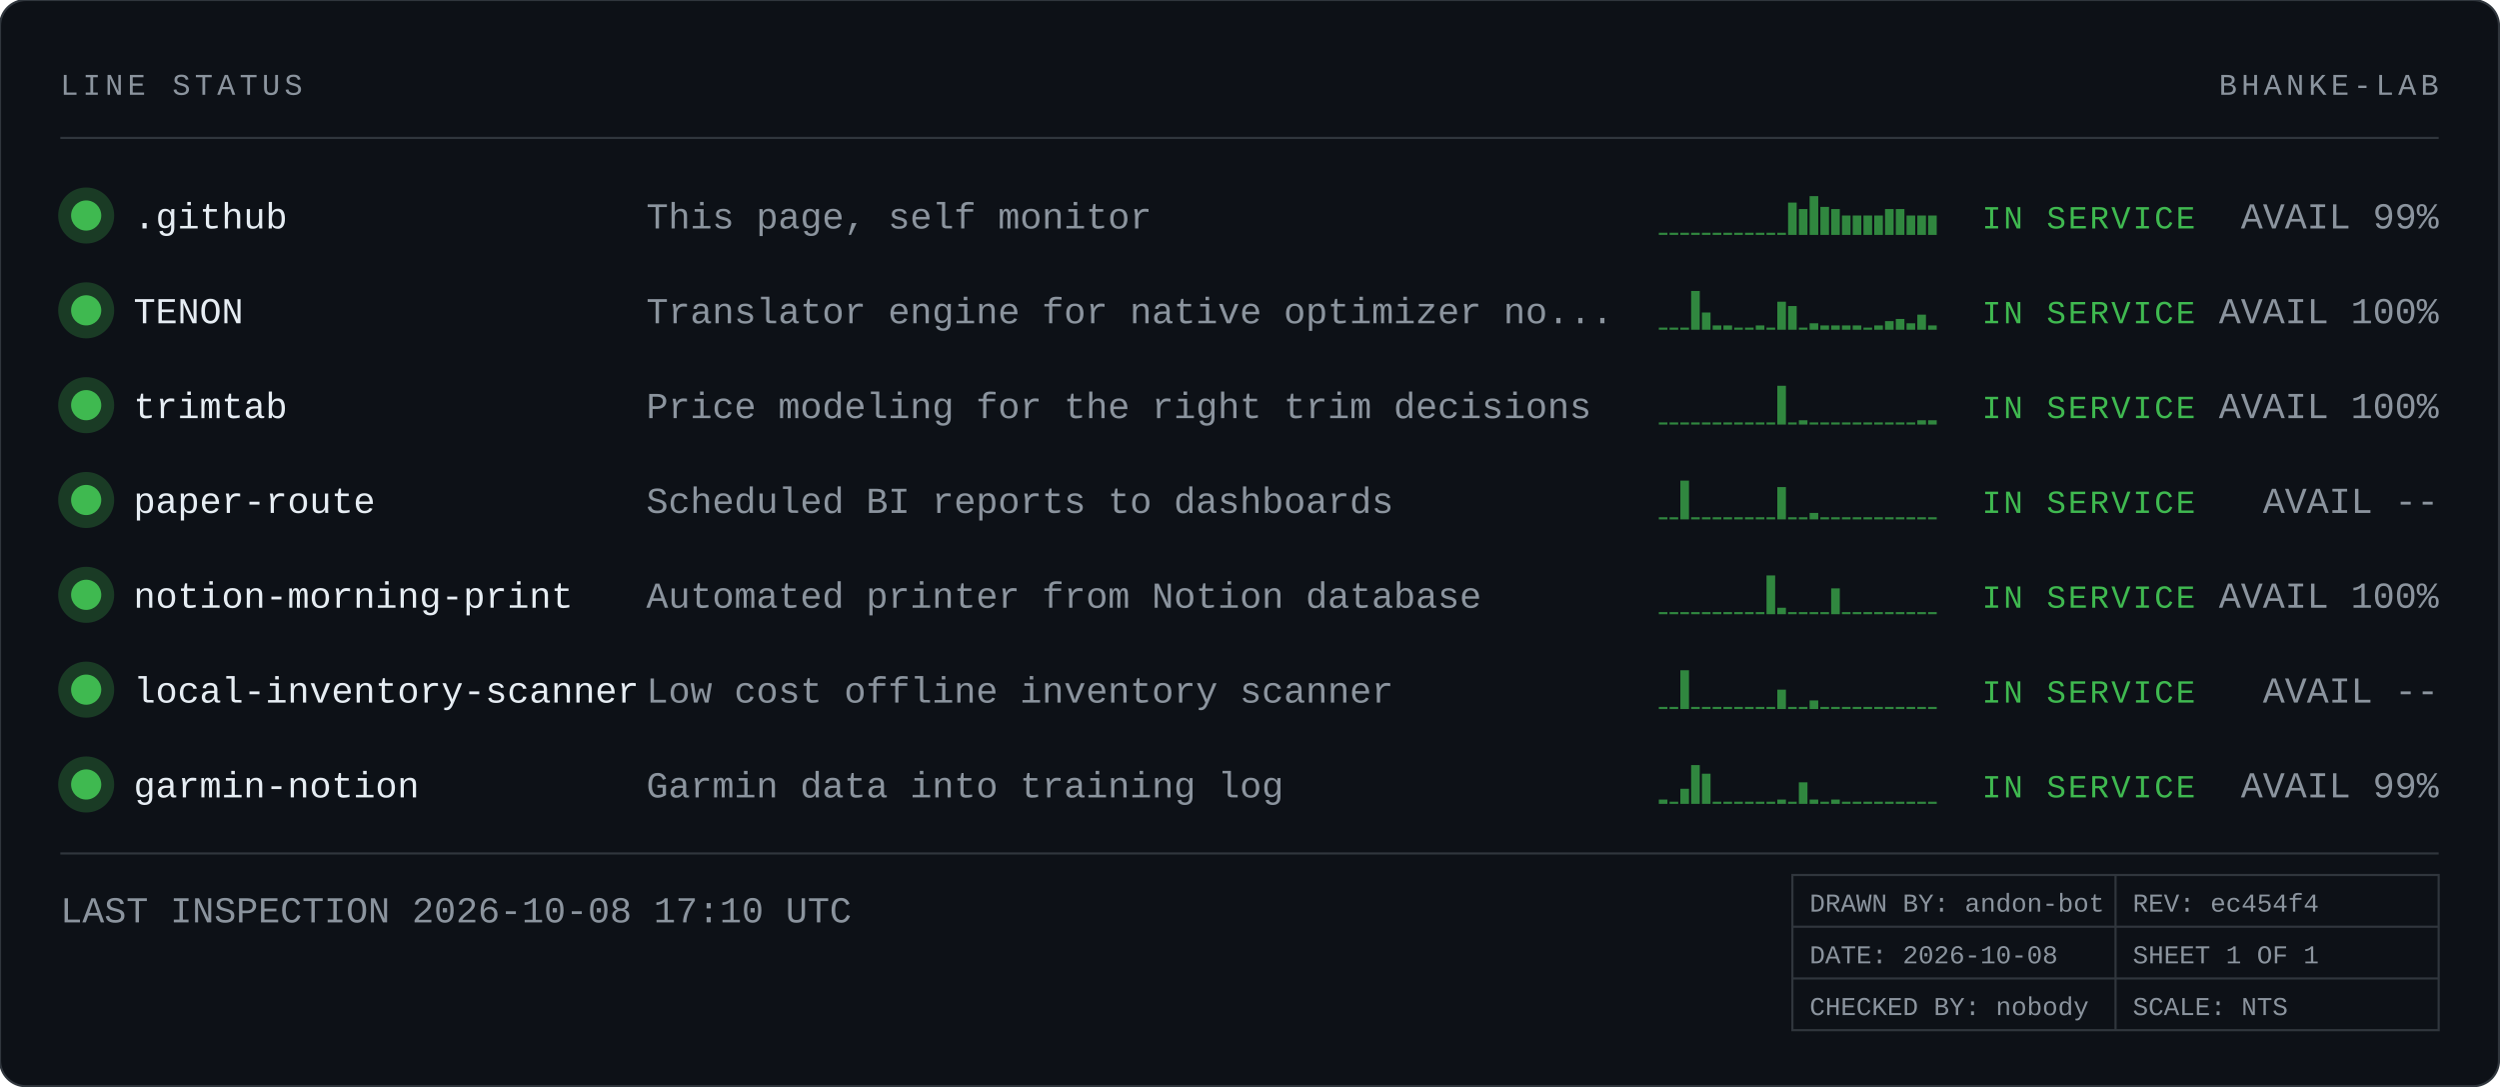
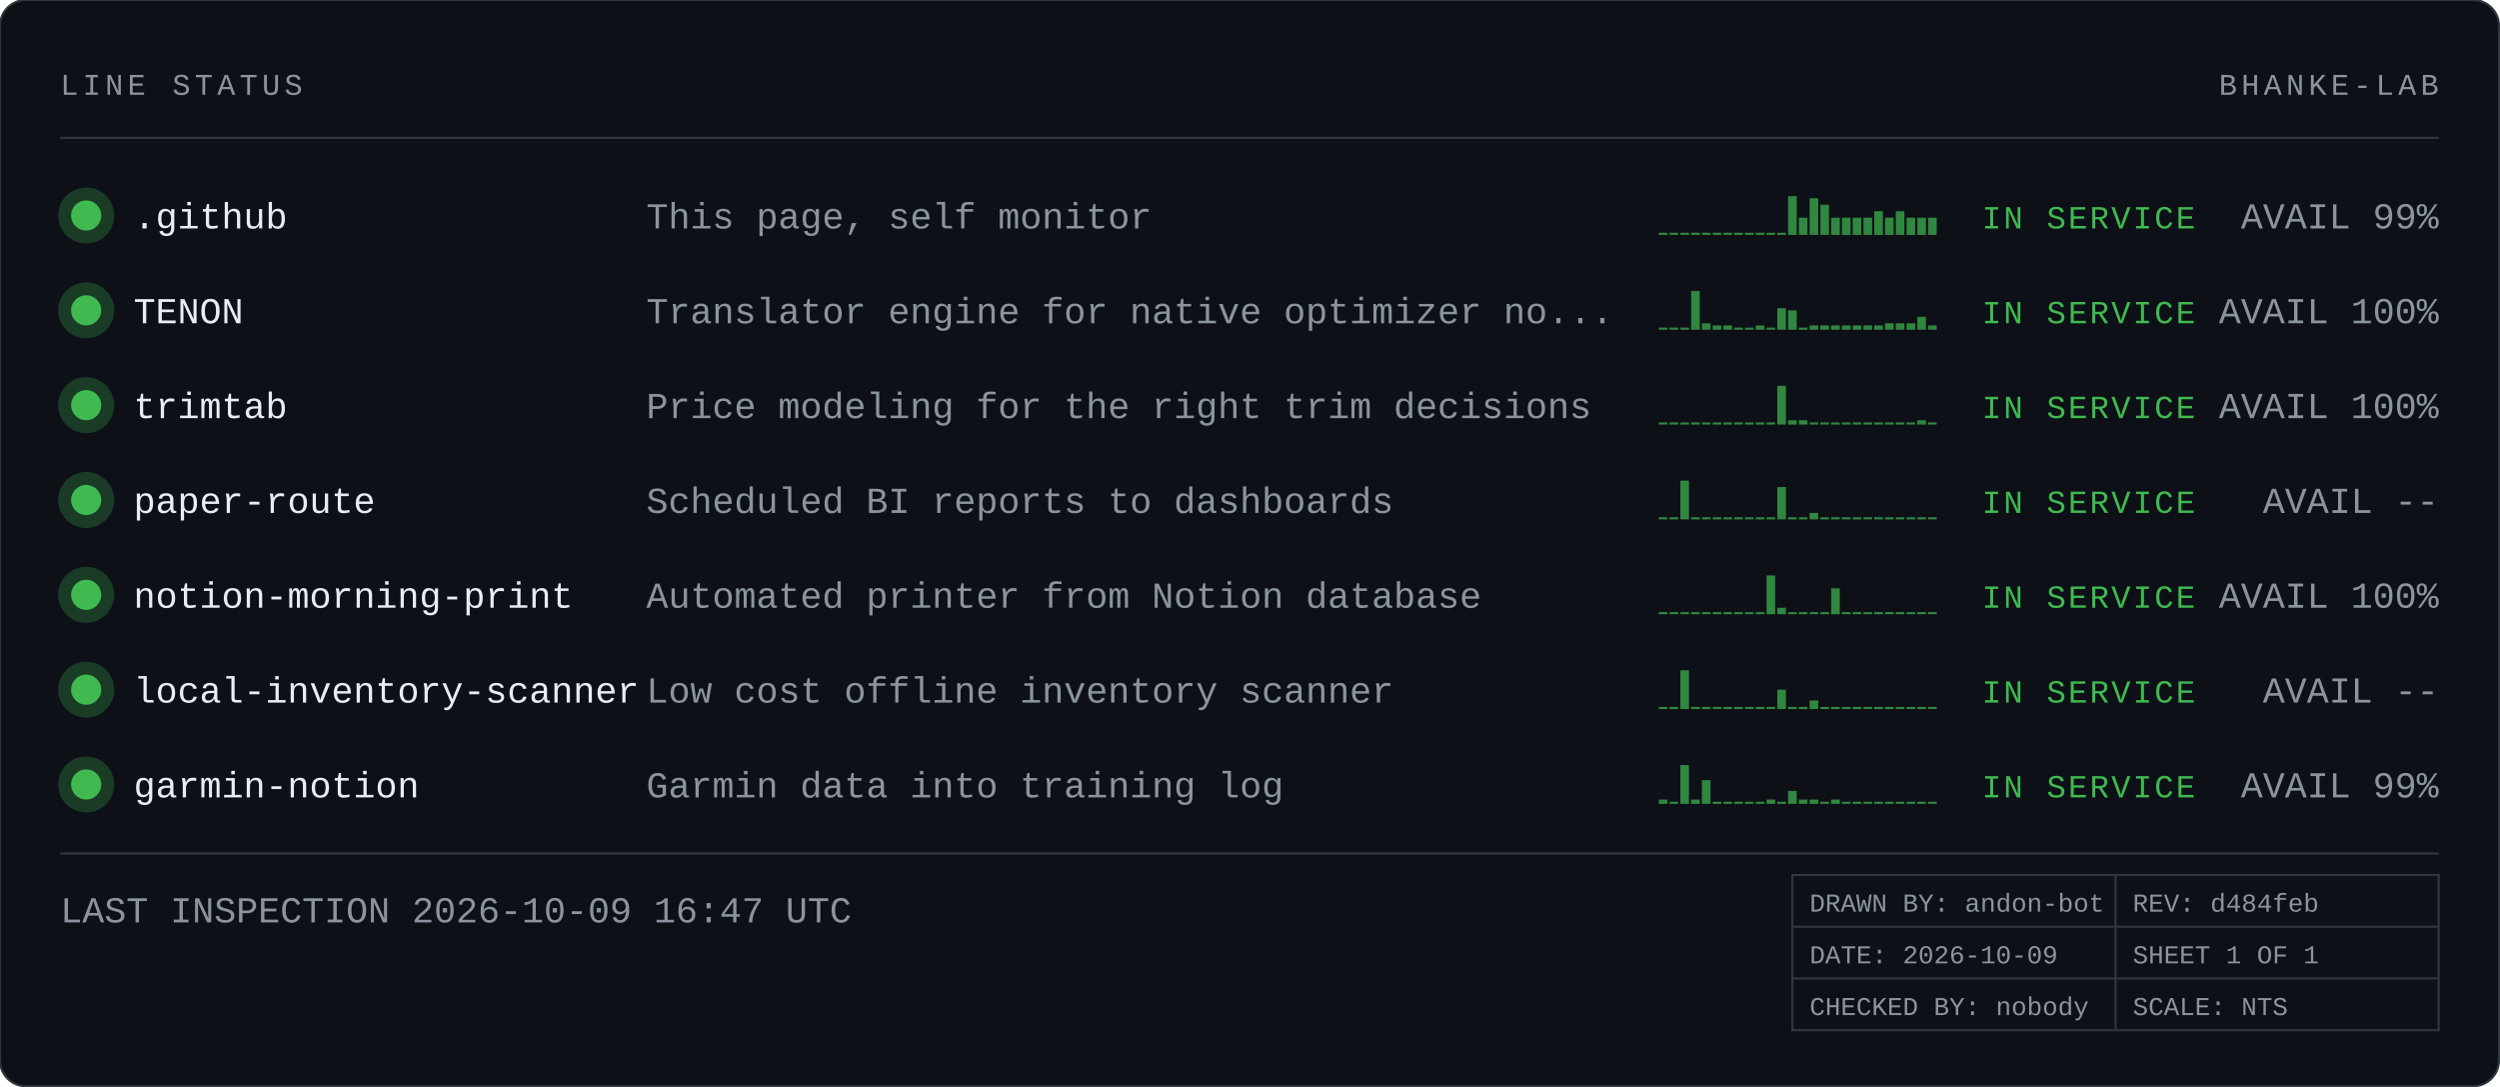
<svg xmlns="http://www.w3.org/2000/svg" width="1160" height="504" viewBox="0 0 1160 504" role="img" aria-label="Andon board">
  <style>
text { font-family: Consolas, 'Courier New', monospace; font-size: 17px; }
.hd { fill: #8b949e; font-size: 14px; letter-spacing: 2px; }
.name { fill: #e6edf3; }
.dim { fill: #8b949e; }
.st { font-size: 15px; letter-spacing: 1px; }
.tb { fill: #8b949e; font-size: 12px; }
</style>
  <rect x="0" y="0" width="1160" height="504" rx="12" fill="#0d1117" stroke="#30363d" />
  <text x="28" y="44" class="hd">LINE STATUS</text>
  <text x="1132" y="44" class="hd" text-anchor="end">BHANKE-LAB</text>
  <line x1="28" y1="64" x2="1132" y2="64" stroke="#30363d" />
  <circle cx="40" cy="100" r="13" fill="#3fb950" opacity="0.25" />
  <circle cx="40" cy="100" r="7" fill="#3fb950" />
  <text x="62" y="106" class="name">.github</text>
  <text x="300" y="106" class="dim">This page, self monitor</text>
  <rect x="770" y="108" width="4" height="1" fill="#3fb950" opacity="0.7" />
  <rect x="775" y="108" width="4" height="1" fill="#3fb950" opacity="0.7" />
  <rect x="780" y="108" width="4" height="1" fill="#3fb950" opacity="0.7" />
  <rect x="785" y="108" width="4" height="1" fill="#3fb950" opacity="0.7" />
  <rect x="790" y="108" width="4" height="1" fill="#3fb950" opacity="0.7" />
  <rect x="795" y="108" width="4" height="1" fill="#3fb950" opacity="0.7" />
  <rect x="800" y="108" width="4" height="1" fill="#3fb950" opacity="0.7" />
  <rect x="805" y="108" width="4" height="1" fill="#3fb950" opacity="0.7" />
  <rect x="810" y="108" width="4" height="1" fill="#3fb950" opacity="0.7" />
  <rect x="815" y="108" width="4" height="1" fill="#3fb950" opacity="0.7" />
  <rect x="820" y="108" width="4" height="1" fill="#3fb950" opacity="0.7" />
  <rect x="825" y="108" width="4" height="1" fill="#3fb950" opacity="0.7" />
-   <rect x="830" y="94" width="4" height="15" fill="#3fb950" opacity="0.7" />
-   <rect x="835" y="97" width="4" height="12" fill="#3fb950" opacity="0.7" />
-   <rect x="840" y="91" width="4" height="18" fill="#3fb950" opacity="0.7" />
-   <rect x="845" y="96" width="4" height="13" fill="#3fb950" opacity="0.7" />
-   <rect x="850" y="97" width="4" height="12" fill="#3fb950" opacity="0.7" />
-   <rect x="855" y="100" width="4" height="9" fill="#3fb950" opacity="0.7" />
-   <rect x="860" y="100" width="4" height="9" fill="#3fb950" opacity="0.7" />
-   <rect x="865" y="100" width="4" height="9" fill="#3fb950" opacity="0.7" />
-   <rect x="870" y="100" width="4" height="9" fill="#3fb950" opacity="0.7" />
-   <rect x="875" y="97" width="4" height="12" fill="#3fb950" opacity="0.7" />
-   <rect x="880" y="97" width="4" height="12" fill="#3fb950" opacity="0.7" />
-   <rect x="885" y="100" width="4" height="9" fill="#3fb950" opacity="0.7" />
-   <rect x="890" y="100" width="4" height="9" fill="#3fb950" opacity="0.7" />
-   <rect x="895" y="100" width="4" height="9" fill="#3fb950" opacity="0.7" />
+   <rect x="830" y="91" width="4" height="18" fill="#3fb950" opacity="0.7" />
+   <rect x="835" y="101" width="4" height="8" fill="#3fb950" opacity="0.7" />
+   <rect x="840" y="92" width="4" height="17" fill="#3fb950" opacity="0.7" />
+   <rect x="845" y="95" width="4" height="14" fill="#3fb950" opacity="0.7" />
+   <rect x="850" y="101" width="4" height="8" fill="#3fb950" opacity="0.7" />
+   <rect x="855" y="101" width="4" height="8" fill="#3fb950" opacity="0.7" />
+   <rect x="860" y="101" width="4" height="8" fill="#3fb950" opacity="0.7" />
+   <rect x="865" y="101" width="4" height="8" fill="#3fb950" opacity="0.7" />
+   <rect x="870" y="98" width="4" height="11" fill="#3fb950" opacity="0.7" />
+   <rect x="875" y="101" width="4" height="8" fill="#3fb950" opacity="0.7" />
+   <rect x="880" y="98" width="4" height="11" fill="#3fb950" opacity="0.7" />
+   <rect x="885" y="101" width="4" height="8" fill="#3fb950" opacity="0.7" />
+   <rect x="890" y="101" width="4" height="8" fill="#3fb950" opacity="0.7" />
+   <rect x="895" y="101" width="4" height="8" fill="#3fb950" opacity="0.7" />
  <text x="920" y="106" class="st" fill="#3fb950">IN SERVICE</text>
  <text x="1132" y="106" class="dim" text-anchor="end">AVAIL 99%</text>
  <circle cx="40" cy="144" r="13" fill="#3fb950" opacity="0.25" />
  <circle cx="40" cy="144" r="7" fill="#3fb950" />
  <text x="62" y="150" class="name">TENON</text>
  <text x="300" y="150" class="dim">Translator engine for native optimizer no...</text>
  <rect x="770" y="152" width="4" height="1" fill="#3fb950" opacity="0.7" />
  <rect x="775" y="152" width="4" height="1" fill="#3fb950" opacity="0.7" />
  <rect x="780" y="152" width="4" height="1" fill="#3fb950" opacity="0.7" />
  <rect x="785" y="135" width="4" height="18" fill="#3fb950" opacity="0.7" />
-   <rect x="790" y="145" width="4" height="8" fill="#3fb950" opacity="0.7" />
+   <rect x="790" y="150" width="4" height="3" fill="#3fb950" opacity="0.7" />
  <rect x="795" y="151" width="4" height="2" fill="#3fb950" opacity="0.7" />
  <rect x="800" y="151" width="4" height="2" fill="#3fb950" opacity="0.7" />
  <rect x="805" y="152" width="4" height="1" fill="#3fb950" opacity="0.7" />
  <rect x="810" y="152" width="4" height="1" fill="#3fb950" opacity="0.7" />
  <rect x="815" y="151" width="4" height="2" fill="#3fb950" opacity="0.7" />
  <rect x="820" y="152" width="4" height="1" fill="#3fb950" opacity="0.7" />
-   <rect x="825" y="140" width="4" height="13" fill="#3fb950" opacity="0.7" />
-   <rect x="830" y="142" width="4" height="11" fill="#3fb950" opacity="0.7" />
+   <rect x="825" y="143" width="4" height="10" fill="#3fb950" opacity="0.7" />
+   <rect x="830" y="144" width="4" height="9" fill="#3fb950" opacity="0.7" />
  <rect x="835" y="152" width="4" height="1" fill="#3fb950" opacity="0.7" />
-   <rect x="840" y="150" width="4" height="3" fill="#3fb950" opacity="0.7" />
+   <rect x="840" y="151" width="4" height="2" fill="#3fb950" opacity="0.7" />
  <rect x="845" y="151" width="4" height="2" fill="#3fb950" opacity="0.7" />
  <rect x="850" y="151" width="4" height="2" fill="#3fb950" opacity="0.7" />
  <rect x="855" y="151" width="4" height="2" fill="#3fb950" opacity="0.7" />
  <rect x="860" y="151" width="4" height="2" fill="#3fb950" opacity="0.7" />
-   <rect x="865" y="152" width="4" height="1" fill="#3fb950" opacity="0.7" />
+   <rect x="865" y="151" width="4" height="2" fill="#3fb950" opacity="0.7" />
  <rect x="870" y="151" width="4" height="2" fill="#3fb950" opacity="0.7" />
-   <rect x="875" y="149" width="4" height="4" fill="#3fb950" opacity="0.7" />
-   <rect x="880" y="148" width="4" height="5" fill="#3fb950" opacity="0.7" />
+   <rect x="875" y="150" width="4" height="3" fill="#3fb950" opacity="0.7" />
+   <rect x="880" y="150" width="4" height="3" fill="#3fb950" opacity="0.7" />
  <rect x="885" y="150" width="4" height="3" fill="#3fb950" opacity="0.7" />
-   <rect x="890" y="146" width="4" height="7" fill="#3fb950" opacity="0.7" />
+   <rect x="890" y="147" width="4" height="6" fill="#3fb950" opacity="0.7" />
  <rect x="895" y="151" width="4" height="2" fill="#3fb950" opacity="0.7" />
  <text x="920" y="150" class="st" fill="#3fb950">IN SERVICE</text>
  <text x="1132" y="150" class="dim" text-anchor="end">AVAIL 100%</text>
  <circle cx="40" cy="188" r="13" fill="#3fb950" opacity="0.25" />
  <circle cx="40" cy="188" r="7" fill="#3fb950" />
  <text x="62" y="194" class="name">trimtab</text>
  <text x="300" y="194" class="dim">Price modeling for the right trim decisions</text>
  <rect x="770" y="196" width="4" height="1" fill="#3fb950" opacity="0.7" />
  <rect x="775" y="196" width="4" height="1" fill="#3fb950" opacity="0.7" />
  <rect x="780" y="196" width="4" height="1" fill="#3fb950" opacity="0.7" />
  <rect x="785" y="196" width="4" height="1" fill="#3fb950" opacity="0.7" />
  <rect x="790" y="196" width="4" height="1" fill="#3fb950" opacity="0.7" />
  <rect x="795" y="196" width="4" height="1" fill="#3fb950" opacity="0.7" />
  <rect x="800" y="196" width="4" height="1" fill="#3fb950" opacity="0.7" />
  <rect x="805" y="196" width="4" height="1" fill="#3fb950" opacity="0.7" />
  <rect x="810" y="196" width="4" height="1" fill="#3fb950" opacity="0.7" />
  <rect x="815" y="196" width="4" height="1" fill="#3fb950" opacity="0.7" />
  <rect x="820" y="196" width="4" height="1" fill="#3fb950" opacity="0.7" />
  <rect x="825" y="179" width="4" height="18" fill="#3fb950" opacity="0.7" />
-   <rect x="830" y="196" width="4" height="1" fill="#3fb950" opacity="0.7" />
+   <rect x="830" y="195" width="4" height="2" fill="#3fb950" opacity="0.7" />
  <rect x="835" y="195" width="4" height="2" fill="#3fb950" opacity="0.7" />
  <rect x="840" y="196" width="4" height="1" fill="#3fb950" opacity="0.7" />
  <rect x="845" y="196" width="4" height="1" fill="#3fb950" opacity="0.7" />
  <rect x="850" y="196" width="4" height="1" fill="#3fb950" opacity="0.7" />
  <rect x="855" y="196" width="4" height="1" fill="#3fb950" opacity="0.7" />
  <rect x="860" y="196" width="4" height="1" fill="#3fb950" opacity="0.7" />
  <rect x="865" y="196" width="4" height="1" fill="#3fb950" opacity="0.7" />
  <rect x="870" y="196" width="4" height="1" fill="#3fb950" opacity="0.7" />
  <rect x="875" y="196" width="4" height="1" fill="#3fb950" opacity="0.7" />
  <rect x="880" y="196" width="4" height="1" fill="#3fb950" opacity="0.7" />
  <rect x="885" y="196" width="4" height="1" fill="#3fb950" opacity="0.7" />
  <rect x="890" y="195" width="4" height="2" fill="#3fb950" opacity="0.7" />
-   <rect x="895" y="195" width="4" height="2" fill="#3fb950" opacity="0.7" />
+   <rect x="895" y="196" width="4" height="1" fill="#3fb950" opacity="0.7" />
  <text x="920" y="194" class="st" fill="#3fb950">IN SERVICE</text>
  <text x="1132" y="194" class="dim" text-anchor="end">AVAIL 100%</text>
  <circle cx="40" cy="232" r="13" fill="#3fb950" opacity="0.25" />
  <circle cx="40" cy="232" r="7" fill="#3fb950" />
  <text x="62" y="238" class="name">paper-route</text>
  <text x="300" y="238" class="dim">Scheduled BI reports to dashboards</text>
  <rect x="770" y="240" width="4" height="1" fill="#3fb950" opacity="0.7" />
  <rect x="775" y="240" width="4" height="1" fill="#3fb950" opacity="0.7" />
  <rect x="780" y="223" width="4" height="18" fill="#3fb950" opacity="0.7" />
  <rect x="785" y="240" width="4" height="1" fill="#3fb950" opacity="0.7" />
  <rect x="790" y="240" width="4" height="1" fill="#3fb950" opacity="0.7" />
  <rect x="795" y="240" width="4" height="1" fill="#3fb950" opacity="0.7" />
  <rect x="800" y="240" width="4" height="1" fill="#3fb950" opacity="0.7" />
  <rect x="805" y="240" width="4" height="1" fill="#3fb950" opacity="0.7" />
  <rect x="810" y="240" width="4" height="1" fill="#3fb950" opacity="0.7" />
  <rect x="815" y="240" width="4" height="1" fill="#3fb950" opacity="0.7" />
  <rect x="820" y="240" width="4" height="1" fill="#3fb950" opacity="0.7" />
  <rect x="825" y="226" width="4" height="15" fill="#3fb950" opacity="0.7" />
  <rect x="830" y="240" width="4" height="1" fill="#3fb950" opacity="0.7" />
  <rect x="835" y="240" width="4" height="1" fill="#3fb950" opacity="0.7" />
  <rect x="840" y="238" width="4" height="3" fill="#3fb950" opacity="0.7" />
  <rect x="845" y="240" width="4" height="1" fill="#3fb950" opacity="0.7" />
  <rect x="850" y="240" width="4" height="1" fill="#3fb950" opacity="0.7" />
  <rect x="855" y="240" width="4" height="1" fill="#3fb950" opacity="0.7" />
  <rect x="860" y="240" width="4" height="1" fill="#3fb950" opacity="0.7" />
  <rect x="865" y="240" width="4" height="1" fill="#3fb950" opacity="0.7" />
  <rect x="870" y="240" width="4" height="1" fill="#3fb950" opacity="0.7" />
  <rect x="875" y="240" width="4" height="1" fill="#3fb950" opacity="0.7" />
  <rect x="880" y="240" width="4" height="1" fill="#3fb950" opacity="0.7" />
  <rect x="885" y="240" width="4" height="1" fill="#3fb950" opacity="0.7" />
  <rect x="890" y="240" width="4" height="1" fill="#3fb950" opacity="0.7" />
  <rect x="895" y="240" width="4" height="1" fill="#3fb950" opacity="0.7" />
  <text x="920" y="238" class="st" fill="#3fb950">IN SERVICE</text>
  <text x="1132" y="238" class="dim" text-anchor="end">AVAIL --</text>
  <circle cx="40" cy="276" r="13" fill="#3fb950" opacity="0.25" />
  <circle cx="40" cy="276" r="7" fill="#3fb950" />
  <text x="62" y="282" class="name">notion-morning-print</text>
  <text x="300" y="282" class="dim">Automated printer from Notion database</text>
  <rect x="770" y="284" width="4" height="1" fill="#3fb950" opacity="0.7" />
  <rect x="775" y="284" width="4" height="1" fill="#3fb950" opacity="0.7" />
  <rect x="780" y="284" width="4" height="1" fill="#3fb950" opacity="0.7" />
  <rect x="785" y="284" width="4" height="1" fill="#3fb950" opacity="0.7" />
  <rect x="790" y="284" width="4" height="1" fill="#3fb950" opacity="0.7" />
  <rect x="795" y="284" width="4" height="1" fill="#3fb950" opacity="0.7" />
  <rect x="800" y="284" width="4" height="1" fill="#3fb950" opacity="0.7" />
  <rect x="805" y="284" width="4" height="1" fill="#3fb950" opacity="0.7" />
  <rect x="810" y="284" width="4" height="1" fill="#3fb950" opacity="0.7" />
  <rect x="815" y="284" width="4" height="1" fill="#3fb950" opacity="0.7" />
  <rect x="820" y="267" width="4" height="18" fill="#3fb950" opacity="0.7" />
  <rect x="825" y="282" width="4" height="3" fill="#3fb950" opacity="0.7" />
  <rect x="830" y="284" width="4" height="1" fill="#3fb950" opacity="0.7" />
  <rect x="835" y="284" width="4" height="1" fill="#3fb950" opacity="0.7" />
  <rect x="840" y="284" width="4" height="1" fill="#3fb950" opacity="0.7" />
  <rect x="845" y="284" width="4" height="1" fill="#3fb950" opacity="0.7" />
  <rect x="850" y="273" width="4" height="12" fill="#3fb950" opacity="0.7" />
  <rect x="855" y="284" width="4" height="1" fill="#3fb950" opacity="0.7" />
  <rect x="860" y="284" width="4" height="1" fill="#3fb950" opacity="0.7" />
  <rect x="865" y="284" width="4" height="1" fill="#3fb950" opacity="0.7" />
  <rect x="870" y="284" width="4" height="1" fill="#3fb950" opacity="0.7" />
  <rect x="875" y="284" width="4" height="1" fill="#3fb950" opacity="0.7" />
  <rect x="880" y="284" width="4" height="1" fill="#3fb950" opacity="0.7" />
  <rect x="885" y="284" width="4" height="1" fill="#3fb950" opacity="0.7" />
  <rect x="890" y="284" width="4" height="1" fill="#3fb950" opacity="0.7" />
  <rect x="895" y="284" width="4" height="1" fill="#3fb950" opacity="0.7" />
  <text x="920" y="282" class="st" fill="#3fb950">IN SERVICE</text>
  <text x="1132" y="282" class="dim" text-anchor="end">AVAIL 100%</text>
  <circle cx="40" cy="320" r="13" fill="#3fb950" opacity="0.25" />
  <circle cx="40" cy="320" r="7" fill="#3fb950" />
  <text x="62" y="326" class="name">local-inventory-scanner</text>
  <text x="300" y="326" class="dim">Low cost offline inventory scanner</text>
  <rect x="770" y="328" width="4" height="1" fill="#3fb950" opacity="0.7" />
  <rect x="775" y="328" width="4" height="1" fill="#3fb950" opacity="0.7" />
  <rect x="780" y="311" width="4" height="18" fill="#3fb950" opacity="0.7" />
  <rect x="785" y="328" width="4" height="1" fill="#3fb950" opacity="0.7" />
  <rect x="790" y="328" width="4" height="1" fill="#3fb950" opacity="0.7" />
  <rect x="795" y="328" width="4" height="1" fill="#3fb950" opacity="0.7" />
  <rect x="800" y="328" width="4" height="1" fill="#3fb950" opacity="0.7" />
  <rect x="805" y="328" width="4" height="1" fill="#3fb950" opacity="0.7" />
  <rect x="810" y="328" width="4" height="1" fill="#3fb950" opacity="0.7" />
  <rect x="815" y="328" width="4" height="1" fill="#3fb950" opacity="0.7" />
  <rect x="820" y="328" width="4" height="1" fill="#3fb950" opacity="0.7" />
  <rect x="825" y="320" width="4" height="9" fill="#3fb950" opacity="0.7" />
  <rect x="830" y="328" width="4" height="1" fill="#3fb950" opacity="0.7" />
  <rect x="835" y="328" width="4" height="1" fill="#3fb950" opacity="0.7" />
  <rect x="840" y="325" width="4" height="4" fill="#3fb950" opacity="0.7" />
  <rect x="845" y="328" width="4" height="1" fill="#3fb950" opacity="0.7" />
  <rect x="850" y="328" width="4" height="1" fill="#3fb950" opacity="0.7" />
  <rect x="855" y="328" width="4" height="1" fill="#3fb950" opacity="0.7" />
  <rect x="860" y="328" width="4" height="1" fill="#3fb950" opacity="0.7" />
  <rect x="865" y="328" width="4" height="1" fill="#3fb950" opacity="0.7" />
  <rect x="870" y="328" width="4" height="1" fill="#3fb950" opacity="0.7" />
  <rect x="875" y="328" width="4" height="1" fill="#3fb950" opacity="0.7" />
  <rect x="880" y="328" width="4" height="1" fill="#3fb950" opacity="0.7" />
  <rect x="885" y="328" width="4" height="1" fill="#3fb950" opacity="0.7" />
  <rect x="890" y="328" width="4" height="1" fill="#3fb950" opacity="0.7" />
  <rect x="895" y="328" width="4" height="1" fill="#3fb950" opacity="0.7" />
  <text x="920" y="326" class="st" fill="#3fb950">IN SERVICE</text>
  <text x="1132" y="326" class="dim" text-anchor="end">AVAIL --</text>
  <circle cx="40" cy="364" r="13" fill="#3fb950" opacity="0.25" />
  <circle cx="40" cy="364" r="7" fill="#3fb950" />
  <text x="62" y="370" class="name">garmin-notion</text>
  <text x="300" y="370" class="dim">Garmin data into training log</text>
  <rect x="770" y="371" width="4" height="2" fill="#3fb950" opacity="0.7" />
  <rect x="775" y="372" width="4" height="1" fill="#3fb950" opacity="0.7" />
-   <rect x="780" y="366" width="4" height="7" fill="#3fb950" opacity="0.7" />
-   <rect x="785" y="355" width="4" height="18" fill="#3fb950" opacity="0.7" />
-   <rect x="790" y="359" width="4" height="14" fill="#3fb950" opacity="0.7" />
+   <rect x="780" y="355" width="4" height="18" fill="#3fb950" opacity="0.7" />
+   <rect x="785" y="371" width="4" height="2" fill="#3fb950" opacity="0.7" />
+   <rect x="790" y="362" width="4" height="11" fill="#3fb950" opacity="0.7" />
  <rect x="795" y="372" width="4" height="1" fill="#3fb950" opacity="0.7" />
  <rect x="800" y="372" width="4" height="1" fill="#3fb950" opacity="0.7" />
  <rect x="805" y="372" width="4" height="1" fill="#3fb950" opacity="0.7" />
  <rect x="810" y="372" width="4" height="1" fill="#3fb950" opacity="0.7" />
  <rect x="815" y="372" width="4" height="1" fill="#3fb950" opacity="0.7" />
-   <rect x="820" y="372" width="4" height="1" fill="#3fb950" opacity="0.7" />
-   <rect x="825" y="371" width="4" height="2" fill="#3fb950" opacity="0.7" />
-   <rect x="830" y="372" width="4" height="1" fill="#3fb950" opacity="0.7" />
-   <rect x="835" y="363" width="4" height="10" fill="#3fb950" opacity="0.7" />
+   <rect x="820" y="371" width="4" height="2" fill="#3fb950" opacity="0.7" />
+   <rect x="825" y="372" width="4" height="1" fill="#3fb950" opacity="0.7" />
+   <rect x="830" y="367" width="4" height="6" fill="#3fb950" opacity="0.7" />
+   <rect x="835" y="371" width="4" height="2" fill="#3fb950" opacity="0.7" />
  <rect x="840" y="371" width="4" height="2" fill="#3fb950" opacity="0.7" />
  <rect x="845" y="372" width="4" height="1" fill="#3fb950" opacity="0.7" />
  <rect x="850" y="371" width="4" height="2" fill="#3fb950" opacity="0.7" />
  <rect x="855" y="372" width="4" height="1" fill="#3fb950" opacity="0.7" />
  <rect x="860" y="372" width="4" height="1" fill="#3fb950" opacity="0.7" />
  <rect x="865" y="372" width="4" height="1" fill="#3fb950" opacity="0.7" />
  <rect x="870" y="372" width="4" height="1" fill="#3fb950" opacity="0.7" />
  <rect x="875" y="372" width="4" height="1" fill="#3fb950" opacity="0.7" />
  <rect x="880" y="372" width="4" height="1" fill="#3fb950" opacity="0.7" />
  <rect x="885" y="372" width="4" height="1" fill="#3fb950" opacity="0.7" />
  <rect x="890" y="372" width="4" height="1" fill="#3fb950" opacity="0.7" />
  <rect x="895" y="372" width="4" height="1" fill="#3fb950" opacity="0.7" />
  <text x="920" y="370" class="st" fill="#3fb950">IN SERVICE</text>
  <text x="1132" y="370" class="dim" text-anchor="end">AVAIL 99%</text>
  <line x1="28" y1="396" x2="1132" y2="396" stroke="#30363d" />
-   <text x="28" y="428" class="dim">LAST INSPECTION 2026-10-08 17:10 UTC</text>
+   <text x="28" y="428" class="dim">LAST INSPECTION 2026-10-09 16:47 UTC</text>
  <rect x="832" y="406" width="300" height="72" fill="none" stroke="#30363d" />
  <line x1="832" y1="430" x2="1132" y2="430" stroke="#30363d" />
  <line x1="832" y1="454" x2="1132" y2="454" stroke="#30363d" />
  <line x1="982" y1="406" x2="982" y2="478" stroke="#30363d" />
  <text x="840" y="423" class="tb">DRAWN BY: andon-bot</text>
-   <text x="990" y="423" class="tb">REV: ec454f4</text>
-   <text x="840" y="447" class="tb">DATE: 2026-10-08</text>
+   <text x="990" y="423" class="tb">REV: d484feb</text>
+   <text x="840" y="447" class="tb">DATE: 2026-10-09</text>
  <text x="990" y="447" class="tb">SHEET 1 OF 1</text>
  <text x="840" y="471" class="tb">CHECKED BY: nobody</text>
  <text x="990" y="471" class="tb">SCALE: NTS</text>
</svg>
